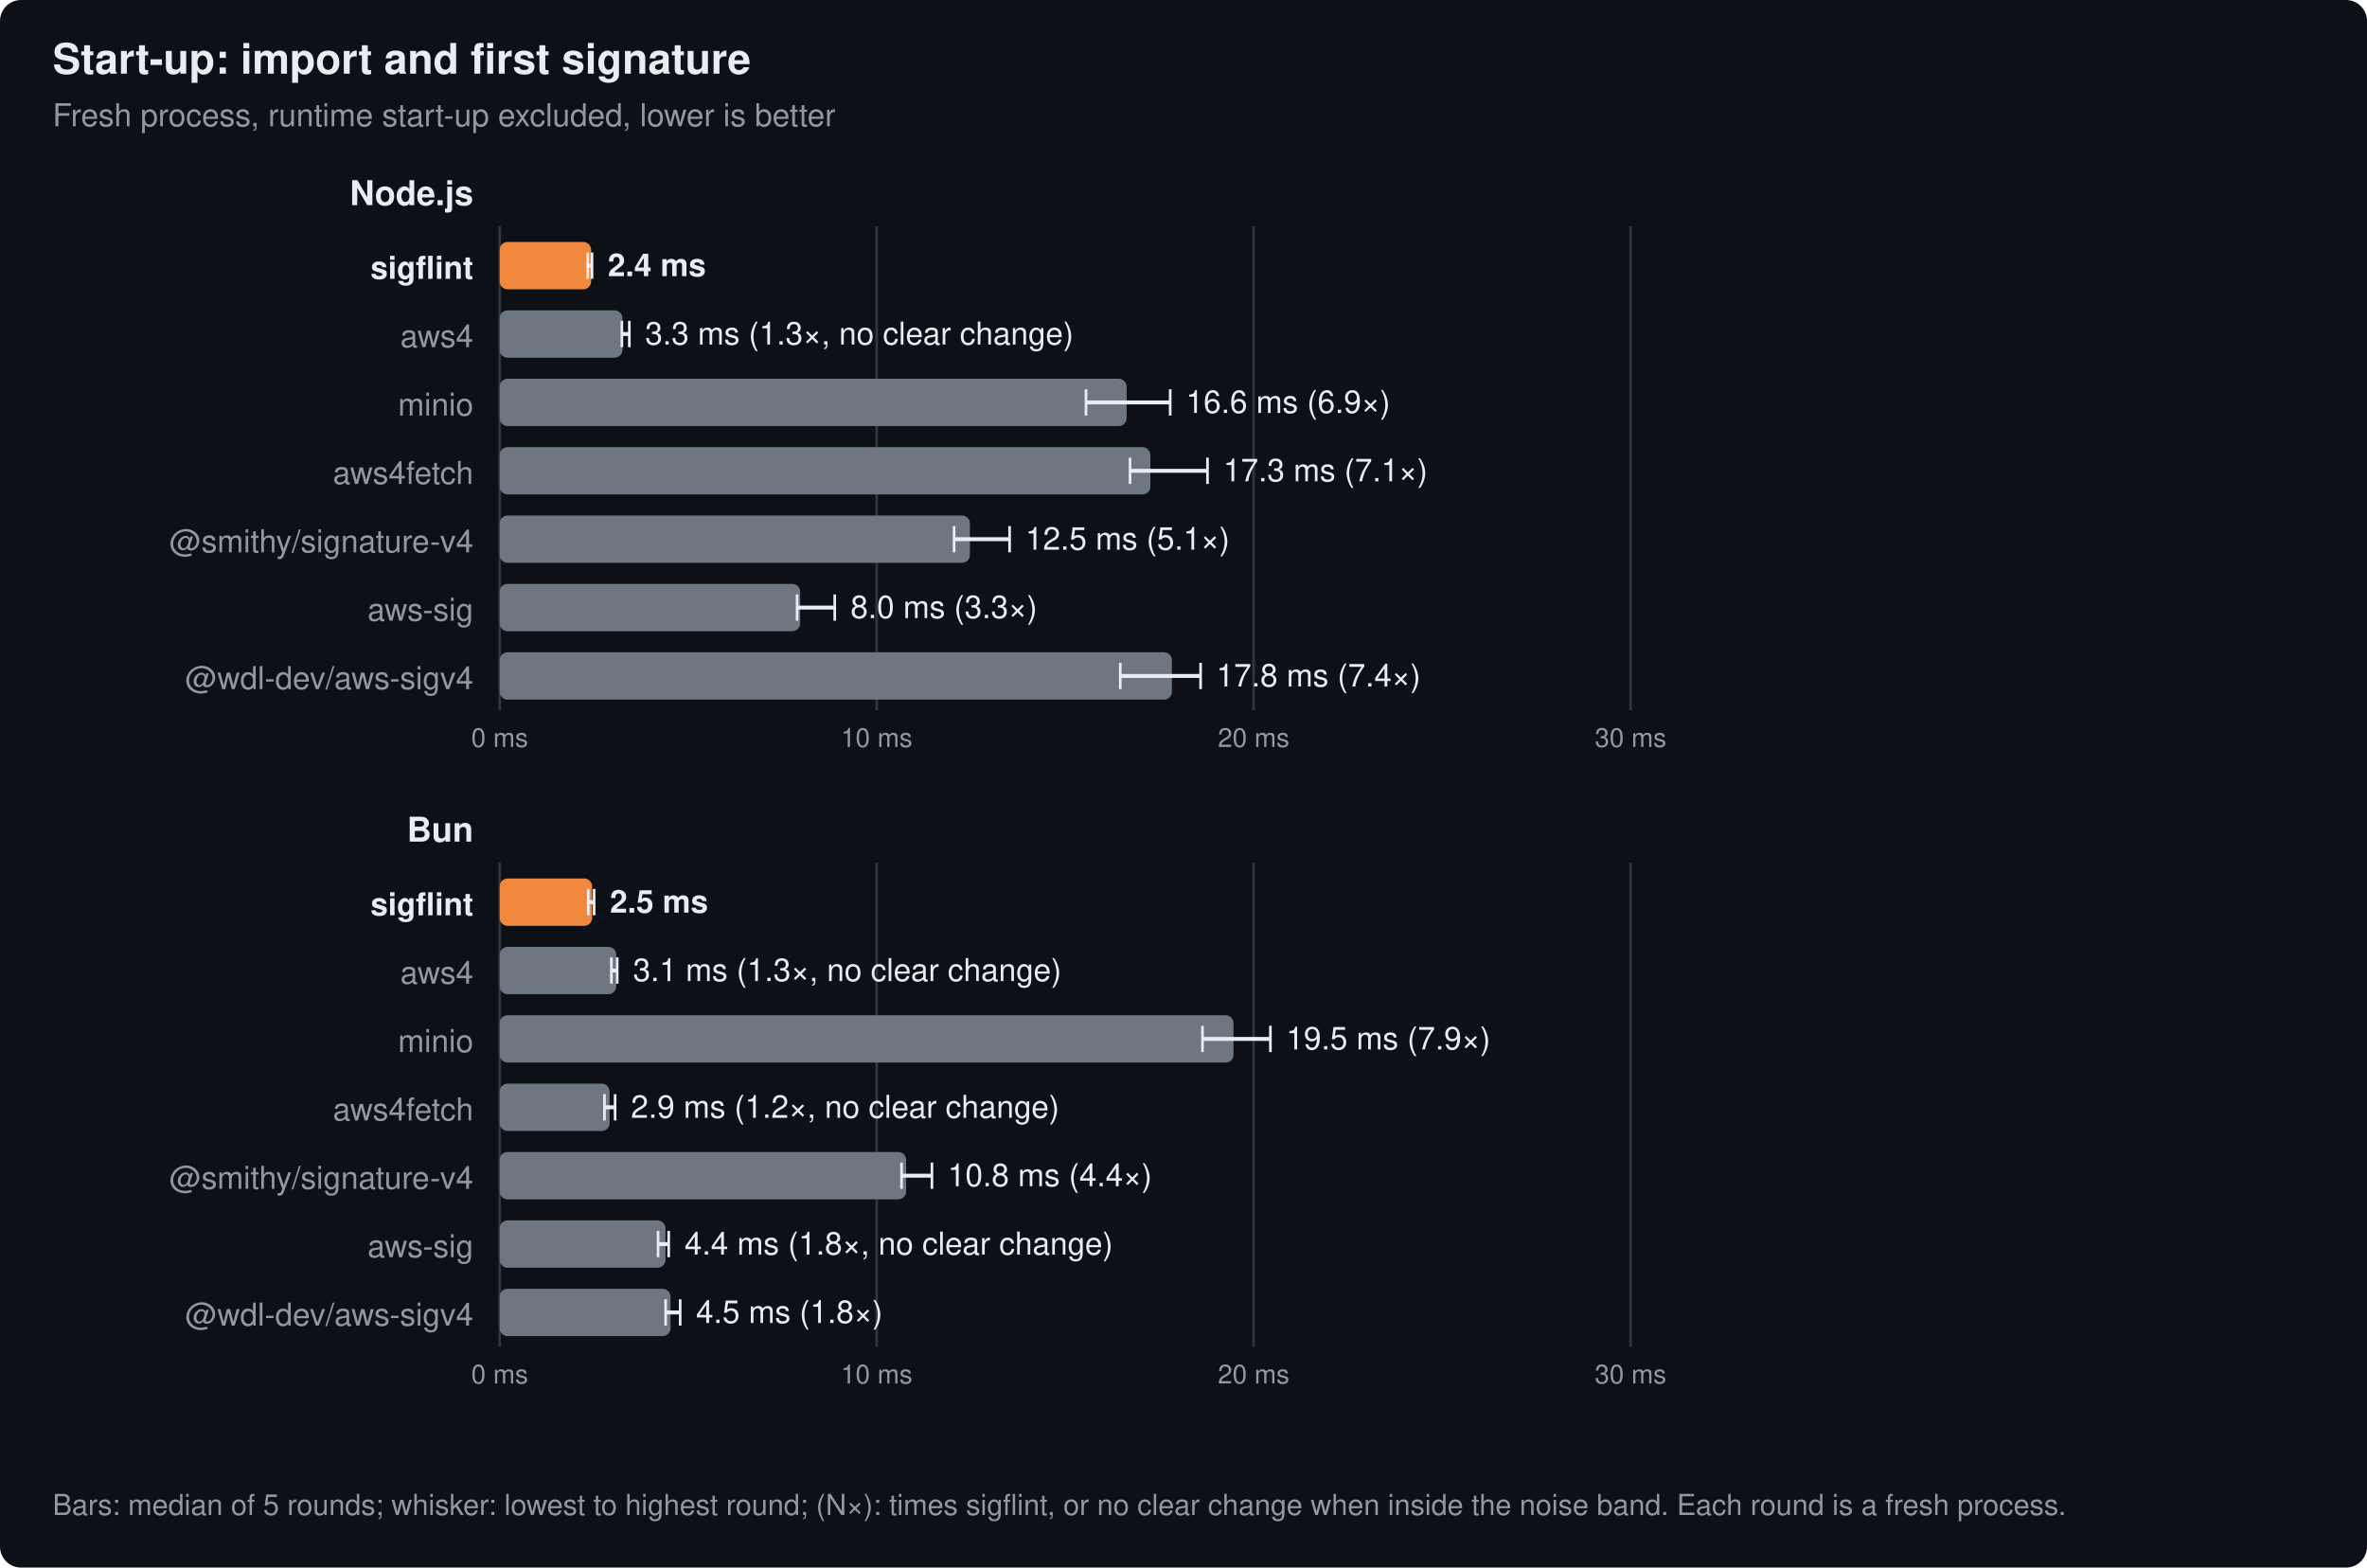
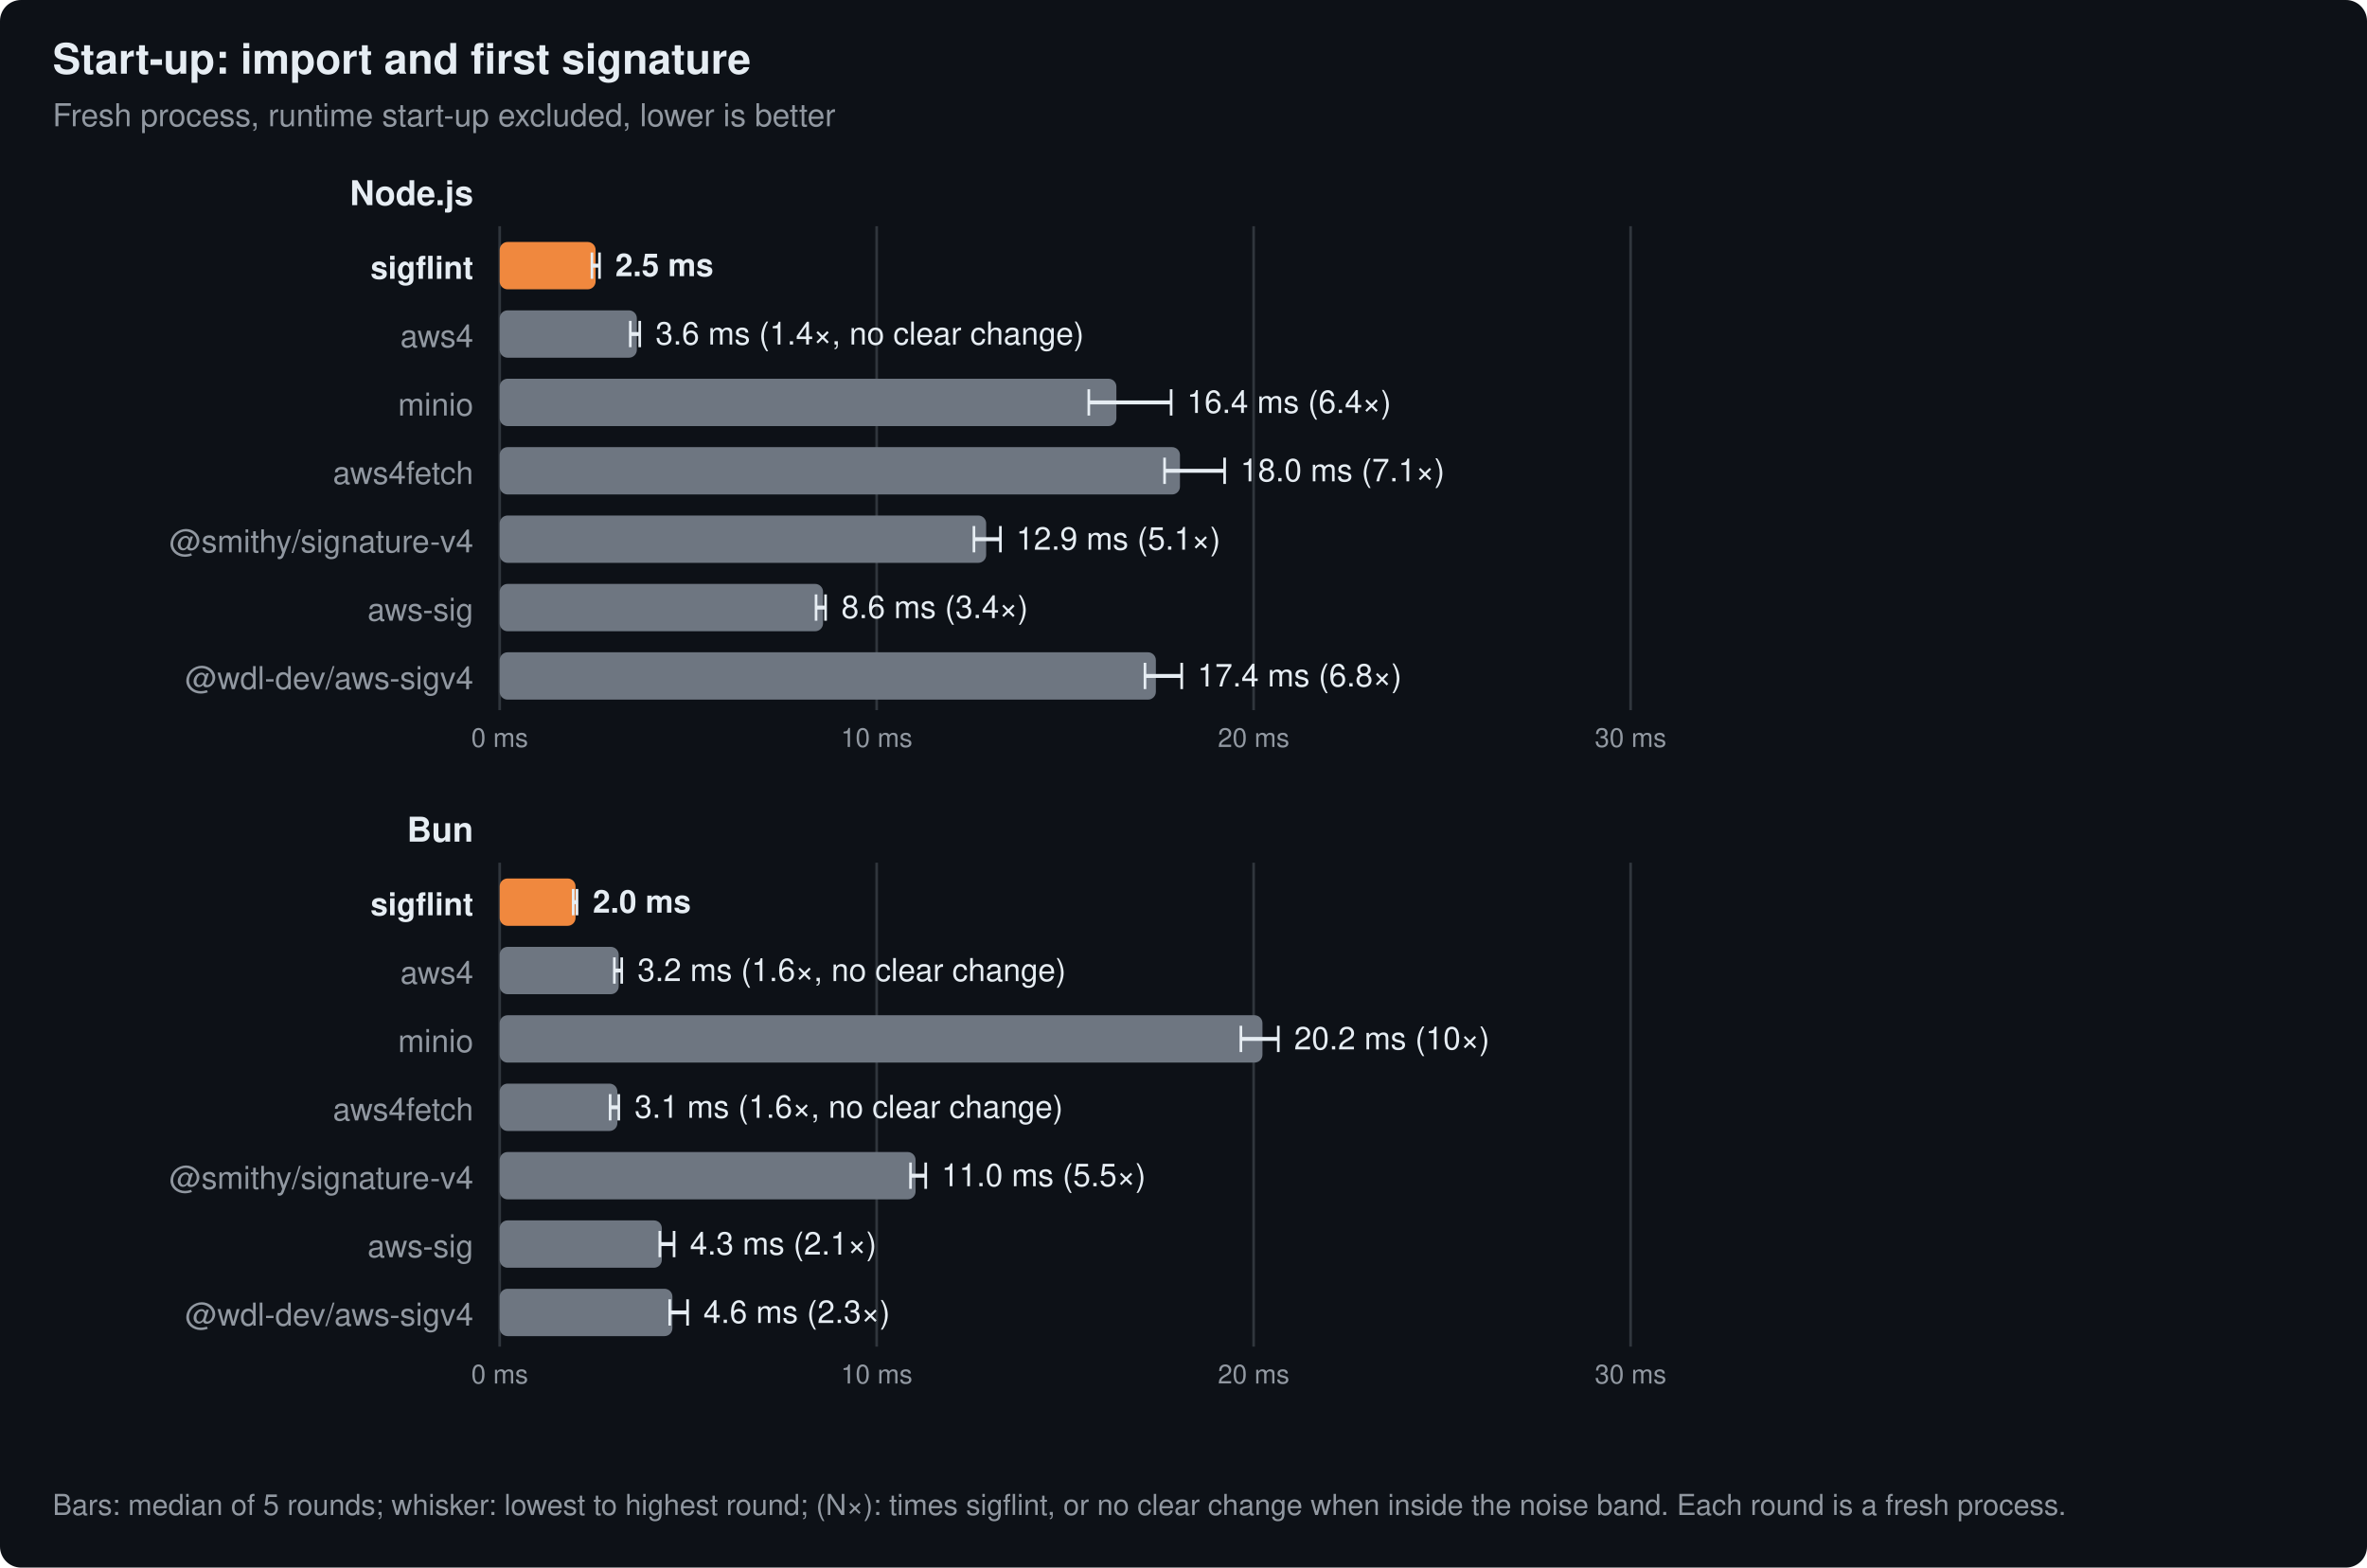
<svg xmlns="http://www.w3.org/2000/svg" width="900" height="596" viewBox="0 0 900 596" role="img" aria-labelledby="t" font-family="-apple-system,BlinkMacSystemFont,'Segoe UI',Helvetica,Arial,sans-serif">
  <rect width="900" height="596" rx="8" fill="#0d1117" />
  <text x="20" y="28" font-size="16" fill="#e6edf3" text-anchor="start" font-weight="600">Start-up: import and first signature</text>
  <text x="20" y="48" font-size="12" fill="#9198a1" text-anchor="start" font-weight="400">Fresh process, runtime start-up excluded, lower is better</text>
  <text x="180" y="78" font-size="13" fill="#e6edf3" text-anchor="end" font-weight="700">Node.js</text>
  <line x1="190" y1="86" x2="190" y2="270" stroke="#30363d" />
  <text x="190" y="284" font-size="10" fill="#9198a1" text-anchor="middle" font-weight="400">0 ms</text>
  <line x1="333.333" y1="86" x2="333.333" y2="270" stroke="#30363d" />
  <text x="333.333" y="284" font-size="10" fill="#9198a1" text-anchor="middle" font-weight="400">10 ms</text>
  <line x1="476.667" y1="86" x2="476.667" y2="270" stroke="#30363d" />
  <text x="476.667" y="284" font-size="10" fill="#9198a1" text-anchor="middle" font-weight="400">20 ms</text>
  <line x1="620" y1="86" x2="620" y2="270" stroke="#30363d" />
  <text x="620" y="284" font-size="10" fill="#9198a1" text-anchor="middle" font-weight="400">30 ms</text>
  <text x="180" y="106" font-size="12" fill="#e6edf3" text-anchor="end" font-weight="700">sigflint</text>
-   <rect x="190" y="92" width="34.77" height="18" rx="3" fill="#f0883e" />
-   <line x1="223.457" y1="101" x2="225.1" y2="101" stroke="#e6edf3" stroke-width="1.5" />
-   <line x1="223.457" y1="96" x2="223.457" y2="106" stroke="#e6edf3" />
-   <line x1="225.1" y1="96" x2="225.1" y2="106" stroke="#e6edf3" />
-   <text x="231.1" y="105" font-size="12" fill="#e6edf3" text-anchor="start" font-weight="700">2.4 ms</text>
+   <rect x="190" y="92" width="36.469" height="18" rx="3" fill="#f0883e" />
+   <line x1="225.076" y1="101" x2="227.948" y2="101" stroke="#e6edf3" stroke-width="1.5" />
+   <line x1="225.076" y1="96" x2="225.076" y2="106" stroke="#e6edf3" />
+   <line x1="227.948" y1="96" x2="227.948" y2="106" stroke="#e6edf3" />
+   <text x="233.948" y="105" font-size="12" fill="#e6edf3" text-anchor="start" font-weight="700">2.5 ms</text>
  <text x="180" y="132" font-size="12" fill="#9198a1" text-anchor="end" font-weight="400">aws4</text>
-   <rect x="190" y="118" width="46.693" height="18" rx="3" fill="#6e7681" />
-   <line x1="236.447" y1="127" x2="239.287" y2="127" stroke="#e6edf3" stroke-width="1.5" />
-   <line x1="236.447" y1="122" x2="236.447" y2="132" stroke="#e6edf3" />
-   <line x1="239.287" y1="122" x2="239.287" y2="132" stroke="#e6edf3" />
-   <text x="245.287" y="131" font-size="12" fill="#e6edf3" text-anchor="start" font-weight="400">3.3 ms  (1.3×, no clear change)</text>
+   <rect x="190" y="118" width="52.142" height="18" rx="3" fill="#6e7681" />
+   <line x1="239.656" y1="127" x2="243.243" y2="127" stroke="#e6edf3" stroke-width="1.5" />
+   <line x1="239.656" y1="122" x2="239.656" y2="132" stroke="#e6edf3" />
+   <line x1="243.243" y1="122" x2="243.243" y2="132" stroke="#e6edf3" />
+   <text x="249.243" y="131" font-size="12" fill="#e6edf3" text-anchor="start" font-weight="400">3.6 ms  (1.4×, no clear change)</text>
  <text x="180" y="158" font-size="12" fill="#9198a1" text-anchor="end" font-weight="400">minio</text>
-   <rect x="190" y="144" width="238.371" height="18" rx="3" fill="#6e7681" />
-   <line x1="412.928" y1="153" x2="444.937" y2="153" stroke="#e6edf3" stroke-width="1.5" />
-   <line x1="412.928" y1="148" x2="412.928" y2="158" stroke="#e6edf3" />
-   <line x1="444.937" y1="148" x2="444.937" y2="158" stroke="#e6edf3" />
-   <text x="450.937" y="157" font-size="12" fill="#e6edf3" text-anchor="start" font-weight="400">16.6 ms  (6.9×)</text>
+   <rect x="190" y="144" width="234.481" height="18" rx="3" fill="#6e7681" />
+   <line x1="413.997" y1="153" x2="445.297" y2="153" stroke="#e6edf3" stroke-width="1.5" />
+   <line x1="413.997" y1="148" x2="413.997" y2="158" stroke="#e6edf3" />
+   <line x1="445.297" y1="148" x2="445.297" y2="158" stroke="#e6edf3" />
+   <text x="451.297" y="157" font-size="12" fill="#e6edf3" text-anchor="start" font-weight="400">16.4 ms  (6.4×)</text>
  <text x="180" y="184" font-size="12" fill="#9198a1" text-anchor="end" font-weight="400">aws4fetch</text>
-   <rect x="190" y="170" width="247.396" height="18" rx="3" fill="#6e7681" />
-   <line x1="429.671" y1="179" x2="459.128" y2="179" stroke="#e6edf3" stroke-width="1.5" />
-   <line x1="429.671" y1="174" x2="429.671" y2="184" stroke="#e6edf3" />
-   <line x1="459.128" y1="174" x2="459.128" y2="184" stroke="#e6edf3" />
-   <text x="465.128" y="183" font-size="12" fill="#e6edf3" text-anchor="start" font-weight="400">17.3 ms  (7.1×)</text>
+   <rect x="190" y="170" width="258.655" height="18" rx="3" fill="#6e7681" />
+   <line x1="442.801" y1="179" x2="465.637" y2="179" stroke="#e6edf3" stroke-width="1.5" />
+   <line x1="442.801" y1="174" x2="442.801" y2="184" stroke="#e6edf3" />
+   <line x1="465.637" y1="174" x2="465.637" y2="184" stroke="#e6edf3" />
+   <text x="471.637" y="183" font-size="12" fill="#e6edf3" text-anchor="start" font-weight="400">18.0 ms  (7.1×)</text>
  <text x="180" y="210" font-size="12" fill="#9198a1" text-anchor="end" font-weight="400">@smithy/signature-v4</text>
-   <rect x="190" y="196" width="178.785" height="18" rx="3" fill="#6e7681" />
-   <line x1="362.773" y1="205" x2="383.874" y2="205" stroke="#e6edf3" stroke-width="1.5" />
-   <line x1="362.773" y1="200" x2="362.773" y2="210" stroke="#e6edf3" />
-   <line x1="383.874" y1="200" x2="383.874" y2="210" stroke="#e6edf3" />
-   <text x="389.874" y="209" font-size="12" fill="#e6edf3" text-anchor="start" font-weight="400">12.5 ms  (5.1×)</text>
+   <rect x="190" y="196" width="184.965" height="18" rx="3" fill="#6e7681" />
+   <line x1="370.324" y1="205" x2="380.385" y2="205" stroke="#e6edf3" stroke-width="1.5" />
+   <line x1="370.324" y1="200" x2="370.324" y2="210" stroke="#e6edf3" />
+   <line x1="380.385" y1="200" x2="380.385" y2="210" stroke="#e6edf3" />
+   <text x="386.385" y="209" font-size="12" fill="#e6edf3" text-anchor="start" font-weight="400">12.9 ms  (5.1×)</text>
  <text x="180" y="236" font-size="12" fill="#9198a1" text-anchor="end" font-weight="400">aws-sig</text>
-   <rect x="190" y="222" width="114.25" height="18" rx="3" fill="#6e7681" />
-   <line x1="303.083" y1="231" x2="317.395" y2="231" stroke="#e6edf3" stroke-width="1.5" />
-   <line x1="303.083" y1="226" x2="303.083" y2="236" stroke="#e6edf3" />
-   <line x1="317.395" y1="226" x2="317.395" y2="236" stroke="#e6edf3" />
-   <text x="323.395" y="235" font-size="12" fill="#e6edf3" text-anchor="start" font-weight="400">8.0 ms  (3.3×)</text>
+   <rect x="190" y="222" width="122.945" height="18" rx="3" fill="#6e7681" />
+   <line x1="310.29" y1="231" x2="313.903" y2="231" stroke="#e6edf3" stroke-width="1.5" />
+   <line x1="310.29" y1="226" x2="310.29" y2="236" stroke="#e6edf3" />
+   <line x1="313.903" y1="226" x2="313.903" y2="236" stroke="#e6edf3" />
+   <text x="319.903" y="235" font-size="12" fill="#e6edf3" text-anchor="start" font-weight="400">8.6 ms  (3.4×)</text>
  <text x="180" y="262" font-size="12" fill="#9198a1" text-anchor="end" font-weight="400">@wdl-dev/aws-sigv4</text>
-   <rect x="190" y="248" width="255.596" height="18" rx="3" fill="#6e7681" />
-   <line x1="425.964" y1="257" x2="456.497" y2="257" stroke="#e6edf3" stroke-width="1.5" />
-   <line x1="425.964" y1="252" x2="425.964" y2="262" stroke="#e6edf3" />
-   <line x1="456.497" y1="252" x2="456.497" y2="262" stroke="#e6edf3" />
-   <text x="462.497" y="261" font-size="12" fill="#e6edf3" text-anchor="start" font-weight="400">17.8 ms  (7.4×)</text>
+   <rect x="190" y="248" width="249.495" height="18" rx="3" fill="#6e7681" />
+   <line x1="435.353" y1="257" x2="449.314" y2="257" stroke="#e6edf3" stroke-width="1.5" />
+   <line x1="435.353" y1="252" x2="435.353" y2="262" stroke="#e6edf3" />
+   <line x1="449.314" y1="252" x2="449.314" y2="262" stroke="#e6edf3" />
+   <text x="455.314" y="261" font-size="12" fill="#e6edf3" text-anchor="start" font-weight="400">17.4 ms  (6.8×)</text>
  <text x="180" y="320" font-size="13" fill="#e6edf3" text-anchor="end" font-weight="700">Bun</text>
  <line x1="190" y1="328" x2="190" y2="512" stroke="#30363d" />
  <text x="190" y="526" font-size="10" fill="#9198a1" text-anchor="middle" font-weight="400">0 ms</text>
  <line x1="333.333" y1="328" x2="333.333" y2="512" stroke="#30363d" />
  <text x="333.333" y="526" font-size="10" fill="#9198a1" text-anchor="middle" font-weight="400">10 ms</text>
  <line x1="476.667" y1="328" x2="476.667" y2="512" stroke="#30363d" />
  <text x="476.667" y="526" font-size="10" fill="#9198a1" text-anchor="middle" font-weight="400">20 ms</text>
  <line x1="620" y1="328" x2="620" y2="512" stroke="#30363d" />
  <text x="620" y="526" font-size="10" fill="#9198a1" text-anchor="middle" font-weight="400">30 ms</text>
  <text x="180" y="348" font-size="12" fill="#e6edf3" text-anchor="end" font-weight="700">sigflint</text>
-   <rect x="190" y="334" width="35.136" height="18" rx="3" fill="#f0883e" />
-   <line x1="223.664" y1="343" x2="225.898" y2="343" stroke="#e6edf3" stroke-width="1.5" />
-   <line x1="223.664" y1="338" x2="223.664" y2="348" stroke="#e6edf3" />
-   <line x1="225.898" y1="338" x2="225.898" y2="348" stroke="#e6edf3" />
-   <text x="231.898" y="347" font-size="12" fill="#e6edf3" text-anchor="start" font-weight="700">2.5 ms</text>
+   <rect x="190" y="334" width="28.836" height="18" rx="3" fill="#f0883e" />
+   <line x1="217.959" y1="343" x2="219.392" y2="343" stroke="#e6edf3" stroke-width="1.5" />
+   <line x1="217.959" y1="338" x2="217.959" y2="348" stroke="#e6edf3" />
+   <line x1="219.392" y1="338" x2="219.392" y2="348" stroke="#e6edf3" />
+   <text x="225.392" y="347" font-size="12" fill="#e6edf3" text-anchor="start" font-weight="700">2.0 ms</text>
  <text x="180" y="374" font-size="12" fill="#9198a1" text-anchor="end" font-weight="400">aws4</text>
-   <rect x="190" y="360" width="44.312" height="18" rx="3" fill="#6e7681" />
-   <line x1="232.464" y1="369" x2="234.686" y2="369" stroke="#e6edf3" stroke-width="1.5" />
-   <line x1="232.464" y1="364" x2="232.464" y2="374" stroke="#e6edf3" />
-   <line x1="234.686" y1="364" x2="234.686" y2="374" stroke="#e6edf3" />
-   <text x="240.686" y="373" font-size="12" fill="#e6edf3" text-anchor="start" font-weight="400">3.1 ms  (1.3×, no clear change)</text>
+   <rect x="190" y="360" width="45.252" height="18" rx="3" fill="#6e7681" />
+   <line x1="233.596" y1="369" x2="236.395" y2="369" stroke="#e6edf3" stroke-width="1.5" />
+   <line x1="233.596" y1="364" x2="233.596" y2="374" stroke="#e6edf3" />
+   <line x1="236.395" y1="364" x2="236.395" y2="374" stroke="#e6edf3" />
+   <text x="242.395" y="373" font-size="12" fill="#e6edf3" text-anchor="start" font-weight="400">3.2 ms  (1.6×, no clear change)</text>
  <text x="180" y="400" font-size="12" fill="#9198a1" text-anchor="end" font-weight="400">minio</text>
-   <rect x="190" y="386" width="279.011" height="18" rx="3" fill="#6e7681" />
-   <line x1="457.217" y1="395" x2="483.043" y2="395" stroke="#e6edf3" stroke-width="1.5" />
-   <line x1="457.217" y1="390" x2="457.217" y2="400" stroke="#e6edf3" />
-   <line x1="483.043" y1="390" x2="483.043" y2="400" stroke="#e6edf3" />
-   <text x="489.043" y="399" font-size="12" fill="#e6edf3" text-anchor="start" font-weight="400">19.5 ms  (7.9×)</text>
+   <rect x="190" y="386" width="290.023" height="18" rx="3" fill="#6e7681" />
+   <line x1="471.822" y1="395" x2="486.046" y2="395" stroke="#e6edf3" stroke-width="1.5" />
+   <line x1="471.822" y1="390" x2="471.822" y2="400" stroke="#e6edf3" />
+   <line x1="486.046" y1="390" x2="486.046" y2="400" stroke="#e6edf3" />
+   <text x="492.046" y="399" font-size="12" fill="#e6edf3" text-anchor="start" font-weight="400">20.2 ms  (10×)</text>
  <text x="180" y="426" font-size="12" fill="#9198a1" text-anchor="end" font-weight="400">aws4fetch</text>
-   <rect x="190" y="412" width="41.783" height="18" rx="3" fill="#6e7681" />
-   <line x1="229.833" y1="421" x2="233.873" y2="421" stroke="#e6edf3" stroke-width="1.5" />
-   <line x1="229.833" y1="416" x2="229.833" y2="426" stroke="#e6edf3" />
-   <line x1="233.873" y1="416" x2="233.873" y2="426" stroke="#e6edf3" />
-   <text x="239.873" y="425" font-size="12" fill="#e6edf3" text-anchor="start" font-weight="400">2.9 ms  (1.2×, no clear change)</text>
+   <rect x="190" y="412" width="44.748" height="18" rx="3" fill="#6e7681" />
+   <line x1="231.988" y1="421" x2="235.272" y2="421" stroke="#e6edf3" stroke-width="1.5" />
+   <line x1="231.988" y1="416" x2="231.988" y2="426" stroke="#e6edf3" />
+   <line x1="235.272" y1="416" x2="235.272" y2="426" stroke="#e6edf3" />
+   <text x="241.272" y="425" font-size="12" fill="#e6edf3" text-anchor="start" font-weight="400">3.1 ms  (1.6×, no clear change)</text>
  <text x="180" y="452" font-size="12" fill="#9198a1" text-anchor="end" font-weight="400">@smithy/signature-v4</text>
-   <rect x="190" y="438" width="154.546" height="18" rx="3" fill="#6e7681" />
-   <line x1="342.785" y1="447" x2="354.346" y2="447" stroke="#e6edf3" stroke-width="1.5" />
-   <line x1="342.785" y1="442" x2="342.785" y2="452" stroke="#e6edf3" />
-   <line x1="354.346" y1="442" x2="354.346" y2="452" stroke="#e6edf3" />
-   <text x="360.346" y="451" font-size="12" fill="#e6edf3" text-anchor="start" font-weight="400">10.8 ms  (4.4×)</text>
+   <rect x="190" y="438" width="158.128" height="18" rx="3" fill="#6e7681" />
+   <line x1="346.203" y1="447" x2="351.98" y2="447" stroke="#e6edf3" stroke-width="1.5" />
+   <line x1="346.203" y1="442" x2="346.203" y2="452" stroke="#e6edf3" />
+   <line x1="351.98" y1="442" x2="351.98" y2="452" stroke="#e6edf3" />
+   <text x="357.98" y="451" font-size="12" fill="#e6edf3" text-anchor="start" font-weight="400">11.0 ms  (5.5×)</text>
  <text x="180" y="478" font-size="12" fill="#9198a1" text-anchor="end" font-weight="400">aws-sig</text>
-   <rect x="190" y="464" width="63.024" height="18" rx="3" fill="#6e7681" />
-   <line x1="250.222" y1="473" x2="254.258" y2="473" stroke="#e6edf3" stroke-width="1.5" />
-   <line x1="250.222" y1="468" x2="250.222" y2="478" stroke="#e6edf3" />
-   <line x1="254.258" y1="468" x2="254.258" y2="478" stroke="#e6edf3" />
-   <text x="260.258" y="477" font-size="12" fill="#e6edf3" text-anchor="start" font-weight="400">4.4 ms  (1.8×, no clear change)</text>
+   <rect x="190" y="464" width="61.649" height="18" rx="3" fill="#6e7681" />
+   <line x1="250.884" y1="473" x2="256.31" y2="473" stroke="#e6edf3" stroke-width="1.5" />
+   <line x1="250.884" y1="468" x2="250.884" y2="478" stroke="#e6edf3" />
+   <line x1="256.31" y1="468" x2="256.31" y2="478" stroke="#e6edf3" />
+   <text x="262.31" y="477" font-size="12" fill="#e6edf3" text-anchor="start" font-weight="400">4.3 ms  (2.1×)</text>
  <text x="180" y="504" font-size="12" fill="#9198a1" text-anchor="end" font-weight="400">@wdl-dev/aws-sigv4</text>
-   <rect x="190" y="490" width="64.949" height="18" rx="3" fill="#6e7681" />
-   <line x1="253.098" y1="499" x2="258.63" y2="499" stroke="#e6edf3" stroke-width="1.5" />
-   <line x1="253.098" y1="494" x2="253.098" y2="504" stroke="#e6edf3" />
-   <line x1="258.63" y1="494" x2="258.63" y2="504" stroke="#e6edf3" />
-   <text x="264.63" y="503" font-size="12" fill="#e6edf3" text-anchor="start" font-weight="400">4.5 ms  (1.8×)</text>
+   <rect x="190" y="490" width="65.672" height="18" rx="3" fill="#6e7681" />
+   <line x1="254.648" y1="499" x2="261.439" y2="499" stroke="#e6edf3" stroke-width="1.5" />
+   <line x1="254.648" y1="494" x2="254.648" y2="504" stroke="#e6edf3" />
+   <line x1="261.439" y1="494" x2="261.439" y2="504" stroke="#e6edf3" />
+   <text x="267.439" y="503" font-size="12" fill="#e6edf3" text-anchor="start" font-weight="400">4.6 ms  (2.3×)</text>
  <text x="20" y="576" font-size="11" fill="#9198a1" text-anchor="start" font-weight="400">Bars: median of 5 rounds; whisker: lowest to highest round; (N×): times sigflint, or no clear change when inside the noise band. Each round is a fresh process.</text>
</svg>
